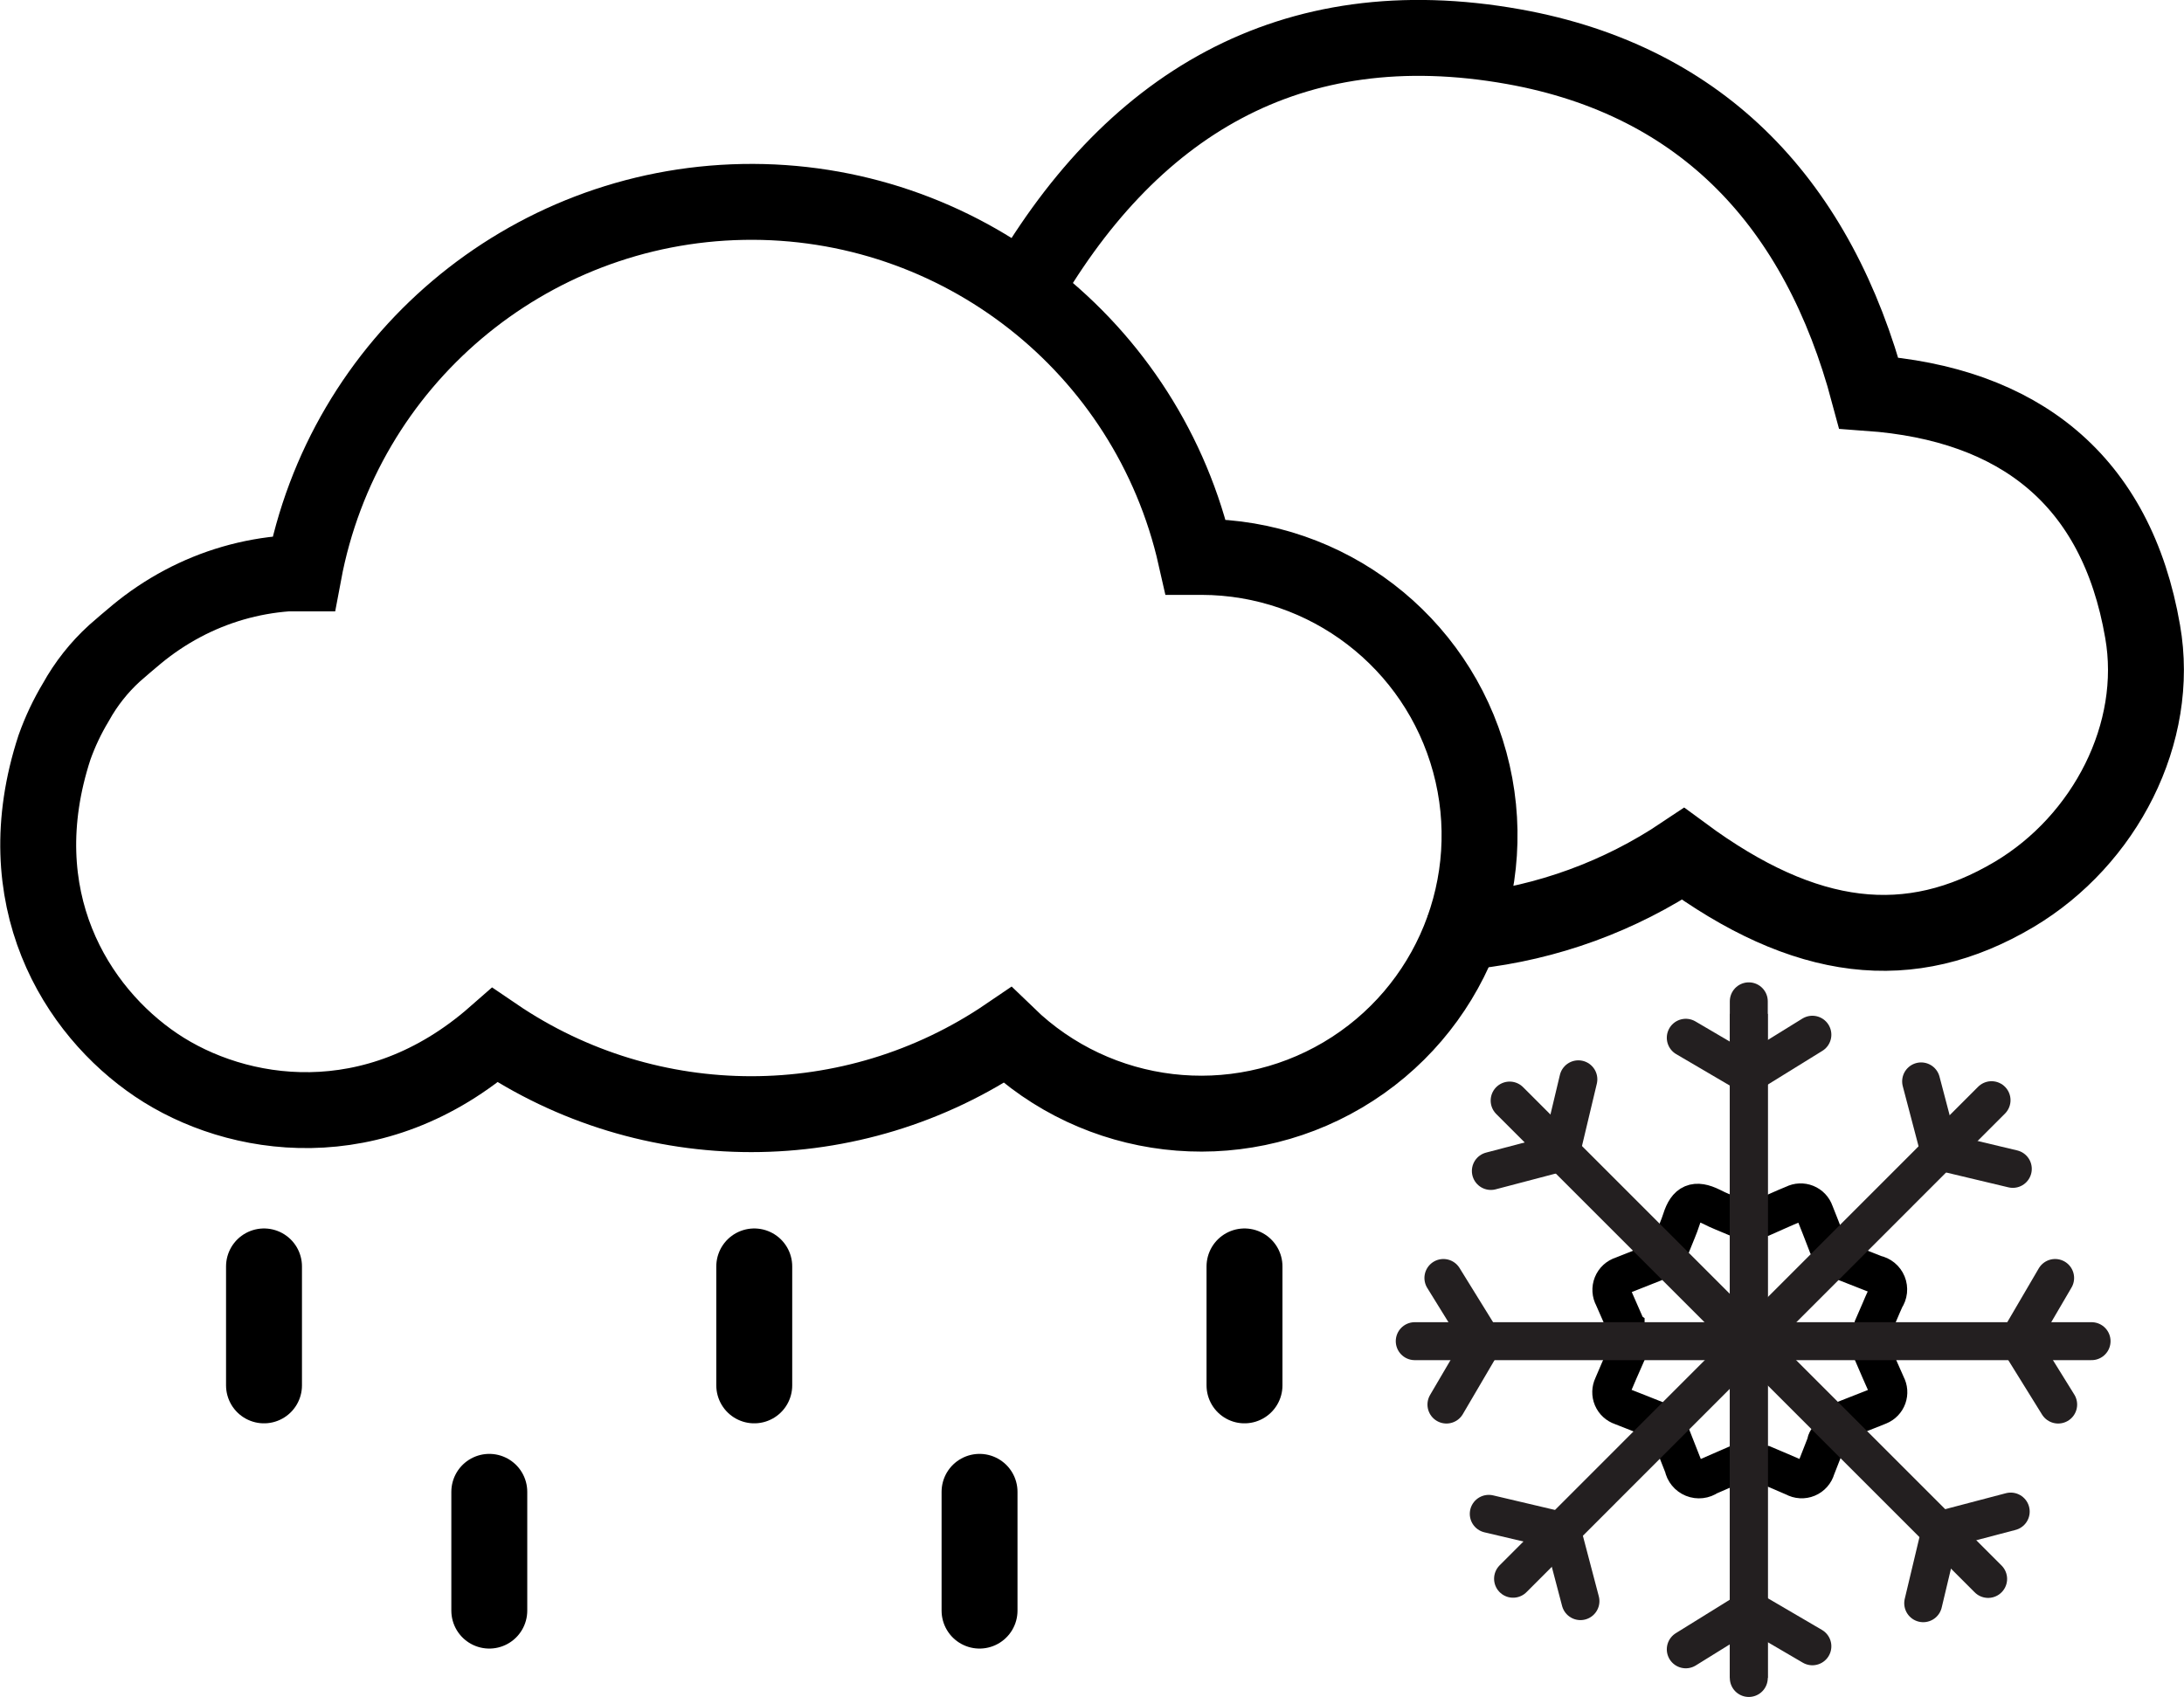
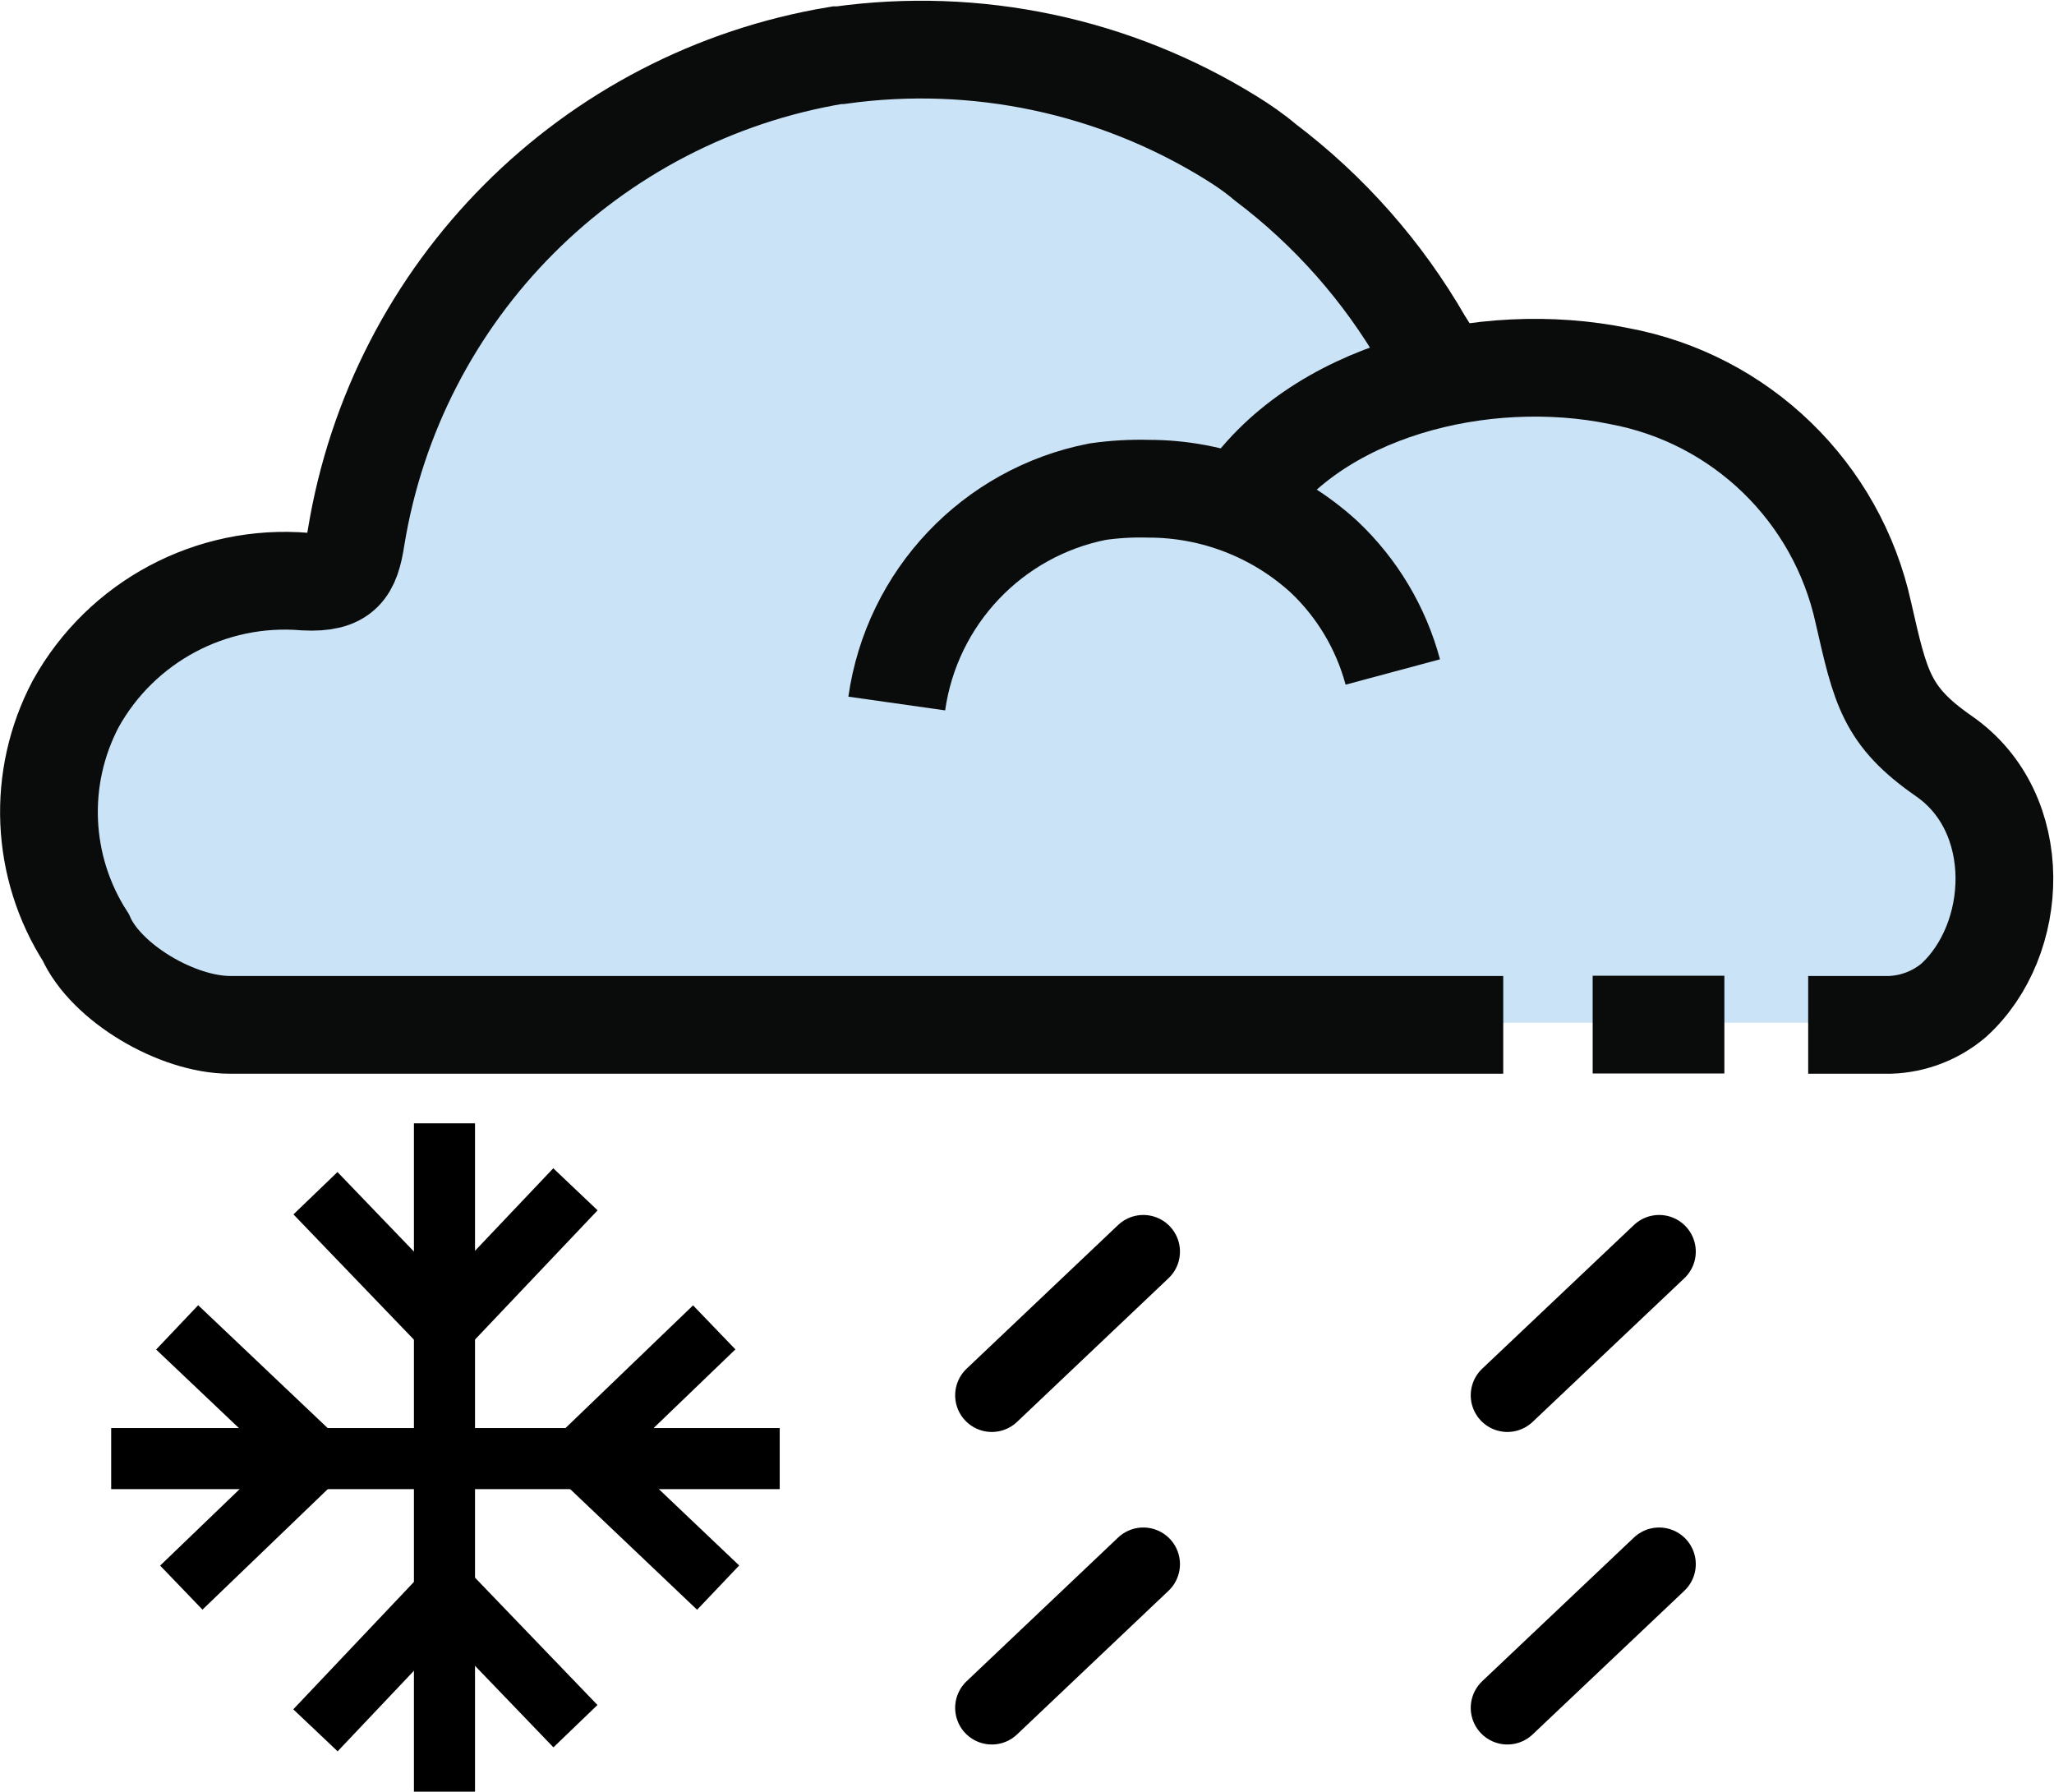
- <svg xmlns="http://www.w3.org/2000/svg" viewBox="0 0 115.07 89.43">
+ <svg xmlns="http://www.w3.org/2000/svg" viewBox="0 0 84.06 73.32">
  <defs>
-     <style>.cls-1,.cls-2,.cls-3,.cls-4,.cls-5{fill:none;stroke-miterlimit:10;}.cls-1,.cls-2,.cls-3{stroke:#000;}.cls-1,.cls-2{stroke-width:4px;}.cls-2,.cls-5{stroke-linecap:round;}.cls-3,.cls-4,.cls-5{stroke-width:2px;}.cls-4,.cls-5{stroke:#231f20;}</style>
+     <style>.cls-1{fill:#cae3f6;}.cls-2,.cls-3,.cls-4{fill:none;stroke-miterlimit:10;}.cls-2,.cls-3{stroke:#000;}.cls-2{stroke-width:2.5px;}.cls-3{stroke-linecap:round;stroke-width:3px;}.cls-4{stroke:#0a0b0b;stroke-width:4px;}</style>
  </defs>
  <g id="Layer_2" data-name="Layer 2">
    <g id="Layer_1-2" data-name="Layer 1">
-       <path class="cls-1" d="M76.77,49.53a1.32,1.32,0,0,1,.77-.46A24.92,24.92,0,0,0,88.68,45c6.44,4.75,11.95,5.4,17.45,2.13,4.78-2.85,7.7-8.5,6.76-13.85-1.38-8-6.52-12-14.43-12.57C95.82,10.83,89.79,4.26,79.75,2.46,68,.36,59.45,5.51,53.73,15.7" />
-       <path class="cls-1" d="M63.32,29.35H63a24,24,0,0,0-47,.87l-.87,0a13.89,13.89,0,0,0-5.53,1.6A14.38,14.38,0,0,0,7.2,33.43c-.4.33-.79.67-1.17,1A10.11,10.11,0,0,0,4,37a13.24,13.24,0,0,0-1.13,2.39C.28,47.32,4,53.28,8.23,56.13s11.5,4,17.85-1.57a24,24,0,0,0,27,0A14.67,14.67,0,1,0,63.32,29.35Z" />
-       <line class="cls-2" x1="65.57" y1="66.74" x2="65.57" y2="73.01" />
-       <line class="cls-2" x1="39.74" y1="66.74" x2="39.74" y2="73.01" />
-       <line class="cls-2" x1="13.91" y1="66.74" x2="13.91" y2="73.01" />
-       <line class="cls-2" x1="51.61" y1="78.62" x2="51.61" y2="84.88" />
-       <line class="cls-2" x1="25.78" y1="78.62" x2="25.78" y2="84.88" />
-       <path class="cls-3" d="M99.4,73c-.22-.51-.45-1-.68-1.55v-1.6c.22-.49.42-1,.62-1.43a.82.82,0,0,0-.52-1.27l-1.45-.57L96.24,65.5c-.22-.57-.42-1.09-.63-1.61a.78.78,0,0,0-1.09-.44c-.28.11-.56.24-.84.36l-.72.32H91.39c-.42-.18-.83-.33-1.21-.53-.87-.43-1.31-.22-1.59.66-.13.41-.31.8-.48,1.23L87,66.61l-1.54.61A.79.79,0,0,0,85,68.36l.57,1.3c0,.07,0,.14.08.22l0,1.58c-.24.54-.46,1.05-.68,1.57a.78.78,0,0,0,.46,1.08l.84.33.78.31,1.07,1.08c.2.51.39,1,.57,1.45a.84.84,0,0,0,1.31.53l1.4-.61H93l.8.34.74.32a.79.79,0,0,0,1.15-.48c.18-.45.35-.89.52-1.33,0-.06,0-.11.1-.23l1.08-1.09,1.3-.51.32-.13A.78.78,0,0,0,99.4,73Z" />
-       <line class="cls-4" x1="92.14" y1="53.43" x2="92.14" y2="88.43" />
-       <line class="cls-5" x1="92.14" y1="52.77" x2="92.14" y2="88.43" />
-       <polyline class="cls-5" points="88.82 54.69 92.11 56.62 95.49 54.53" />
-       <polyline class="cls-5" points="95.49 86.76 92.19 84.83 88.82 86.92" />
-       <line class="cls-5" x1="79.54" y1="58" x2="104.75" y2="83.21" />
-       <polyline class="cls-5" points="78.55 61.71 82.24 60.74 83.16 56.88" />
-       <polyline class="cls-5" points="105.94 79.66 102.25 80.63 101.33 84.49" />
-       <line class="cls-5" x1="104.93" y1="57.98" x2="79.72" y2="83.2" />
-       <polyline class="cls-5" points="101.22 56.99 102.19 60.68 106.05 61.6" />
-       <polyline class="cls-5" points="83.27 84.38 82.3 80.69 78.44 79.78" />
-       <line class="cls-5" x1="110.2" y1="70.68" x2="74.54" y2="70.68" />
-       <polyline class="cls-5" points="108.28 67.35 106.35 70.65 108.44 74.02" />
-       <polyline class="cls-5" points="76.21 74.02 78.14 70.73 76.05 67.35" />
+       <path class="cls-1" d="M61.63,41.86H9.79c-2.17,0-5-1.71-5.88-3.57a9.42,9.42,0,0,1-.4-9.5,9.74,9.74,0,0,1,9.32-5c1.57.08,1.89-.49,2.08-1.78A23.81,23.81,0,0,1,34.51,2.38l.12,0A23.88,23.88,0,0,1,50.5,5.73c.47.28.93.6,1.39.94A24.41,24.41,0,0,1,58.33,14l.74,1.27" />
+       <path class="cls-1" d="M36.93,28.78a10.24,10.24,0,0,1,8.18-8.63,12.09,12.09,0,0,1,2-.16,10.57,10.57,0,0,1,7.15,2.77,10,10,0,0,1,2.84,4.73" />
+       <path class="cls-1" d="M50.93,20.63c3-4.62,9.9-6.32,15.41-5.19a12.53,12.53,0,0,1,10,9.64c.7,3,.92,4.2,3.27,5.83,3.34,2.32,3.11,7.5.4,9.94a4.23,4.23,0,0,1-2.59,1H59.47" />
+       <line class="cls-1" x1="65.26" y1="41.85" x2="70.63" y2="41.85" />
+       <polyline class="cls-2" points="12.91 70.81 18.27 65.15 23.55 70.64" />
+       <polyline class="cls-2" points="23.55 48.67 18.19 54.32 12.91 48.83" />
+       <line class="cls-2" x1="18.19" y1="45.97" x2="18.19" y2="73.32" />
+       <polyline class="cls-2" points="29.39 64.97 23.74 59.6 29.23 54.32" />
+       <polyline class="cls-2" points="7.25 54.32 12.91 59.69 7.42 64.97" />
+       <line class="cls-2" x1="4.55" y1="59.69" x2="31.91" y2="59.69" />
+       <line class="cls-3" x1="67.9" y1="64.01" x2="61.69" y2="69.89" />
+       <line class="cls-3" x1="46.79" y1="64.01" x2="40.59" y2="69.89" />
+       <line class="cls-3" x1="67.9" y1="51.22" x2="61.69" y2="57.1" />
+       <line class="cls-3" x1="46.79" y1="51.22" x2="40.59" y2="57.1" />
+       <path class="cls-4" d="M61.52,41.94H9.42c-2.18,0-5.08-1.72-5.91-3.58A9.49,9.49,0,0,1,3.1,28.8a9.79,9.79,0,0,1,9.38-5c1.57.08,1.89-.49,2.09-1.79A23.9,23.9,0,0,1,34.26,2.26l.12,0a24.08,24.08,0,0,1,16,3.38c.47.29.94.61,1.4,1a24.49,24.49,0,0,1,6.46,7.32L59,15.16" />
+       <path class="cls-4" d="M36.7,28.79a10.31,10.31,0,0,1,8.22-8.67A12.28,12.28,0,0,1,47,20a10.64,10.64,0,0,1,7.19,2.79A10.08,10.08,0,0,1,57,27.5" />
+       <path class="cls-4" d="M50.77,20.61c3-4.65,9.95-6.36,15.49-5.22a12.58,12.58,0,0,1,10,9.69c.7,3.06.93,4.22,3.29,5.86,3.36,2.32,3.12,7.53.4,10a4.26,4.26,0,0,1-2.6,1H74" />
+       <line class="cls-4" x1="65.18" y1="41.93" x2="70.57" y2="41.93" />
    </g>
  </g>
</svg>
